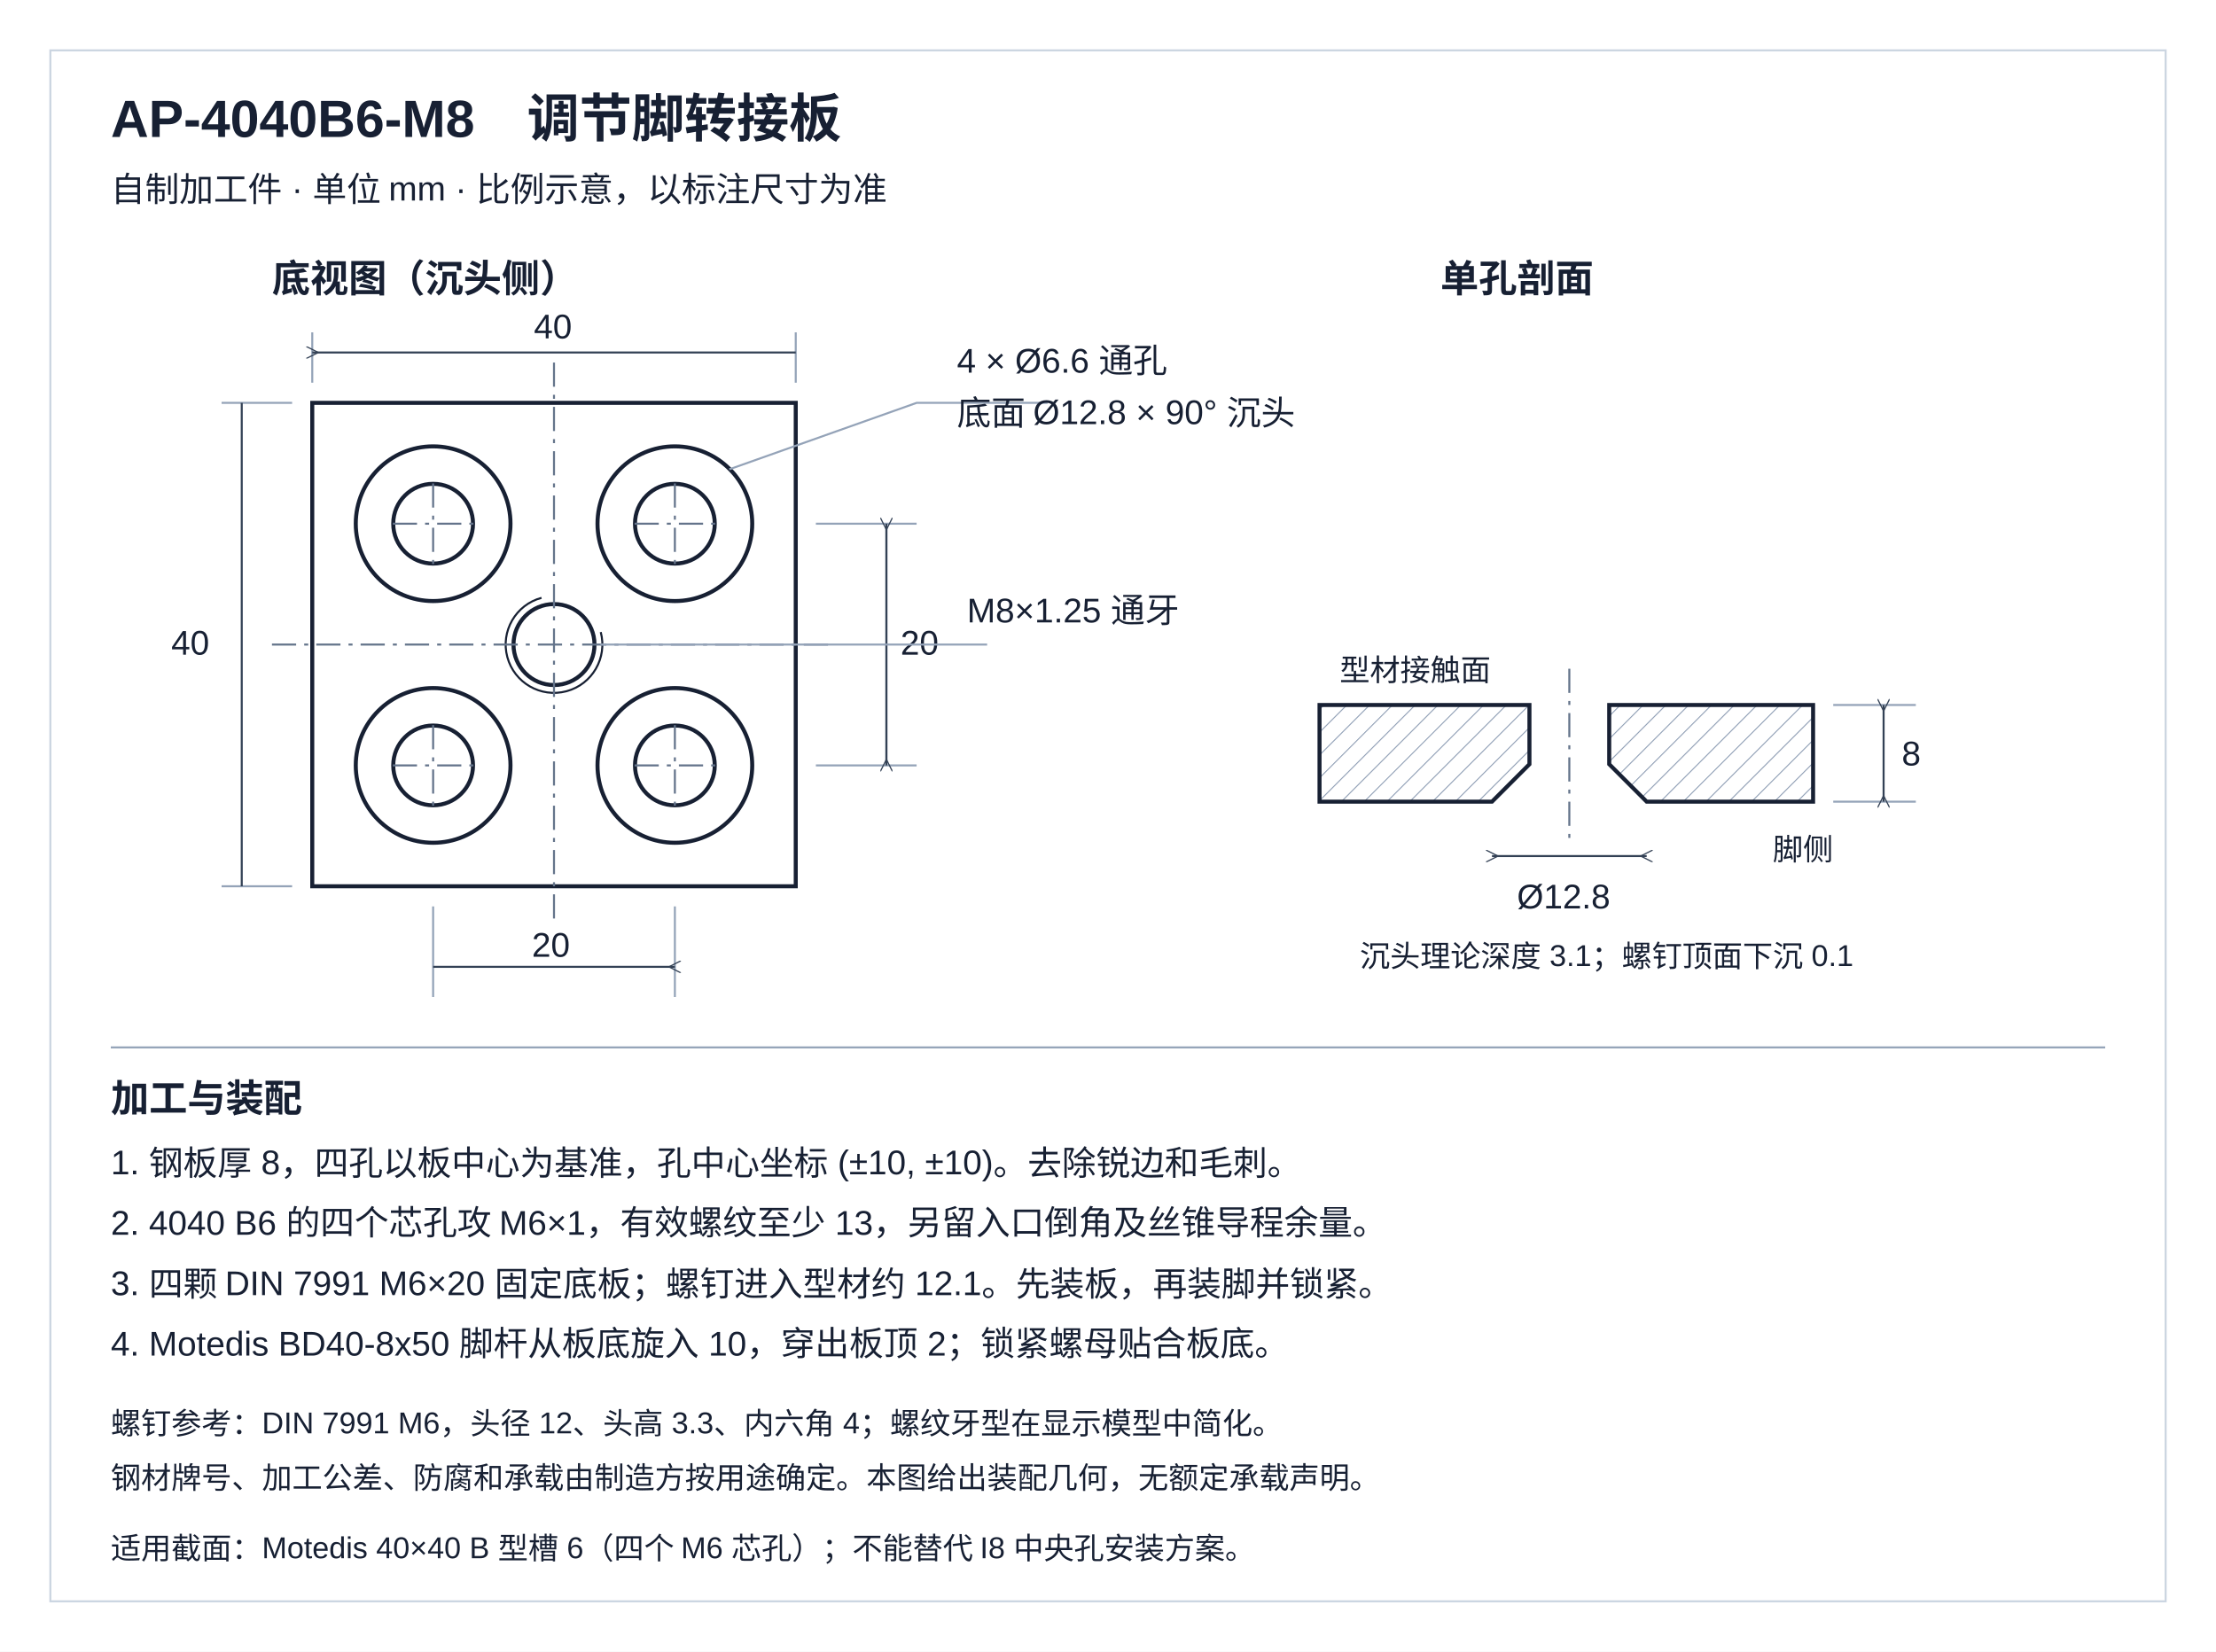
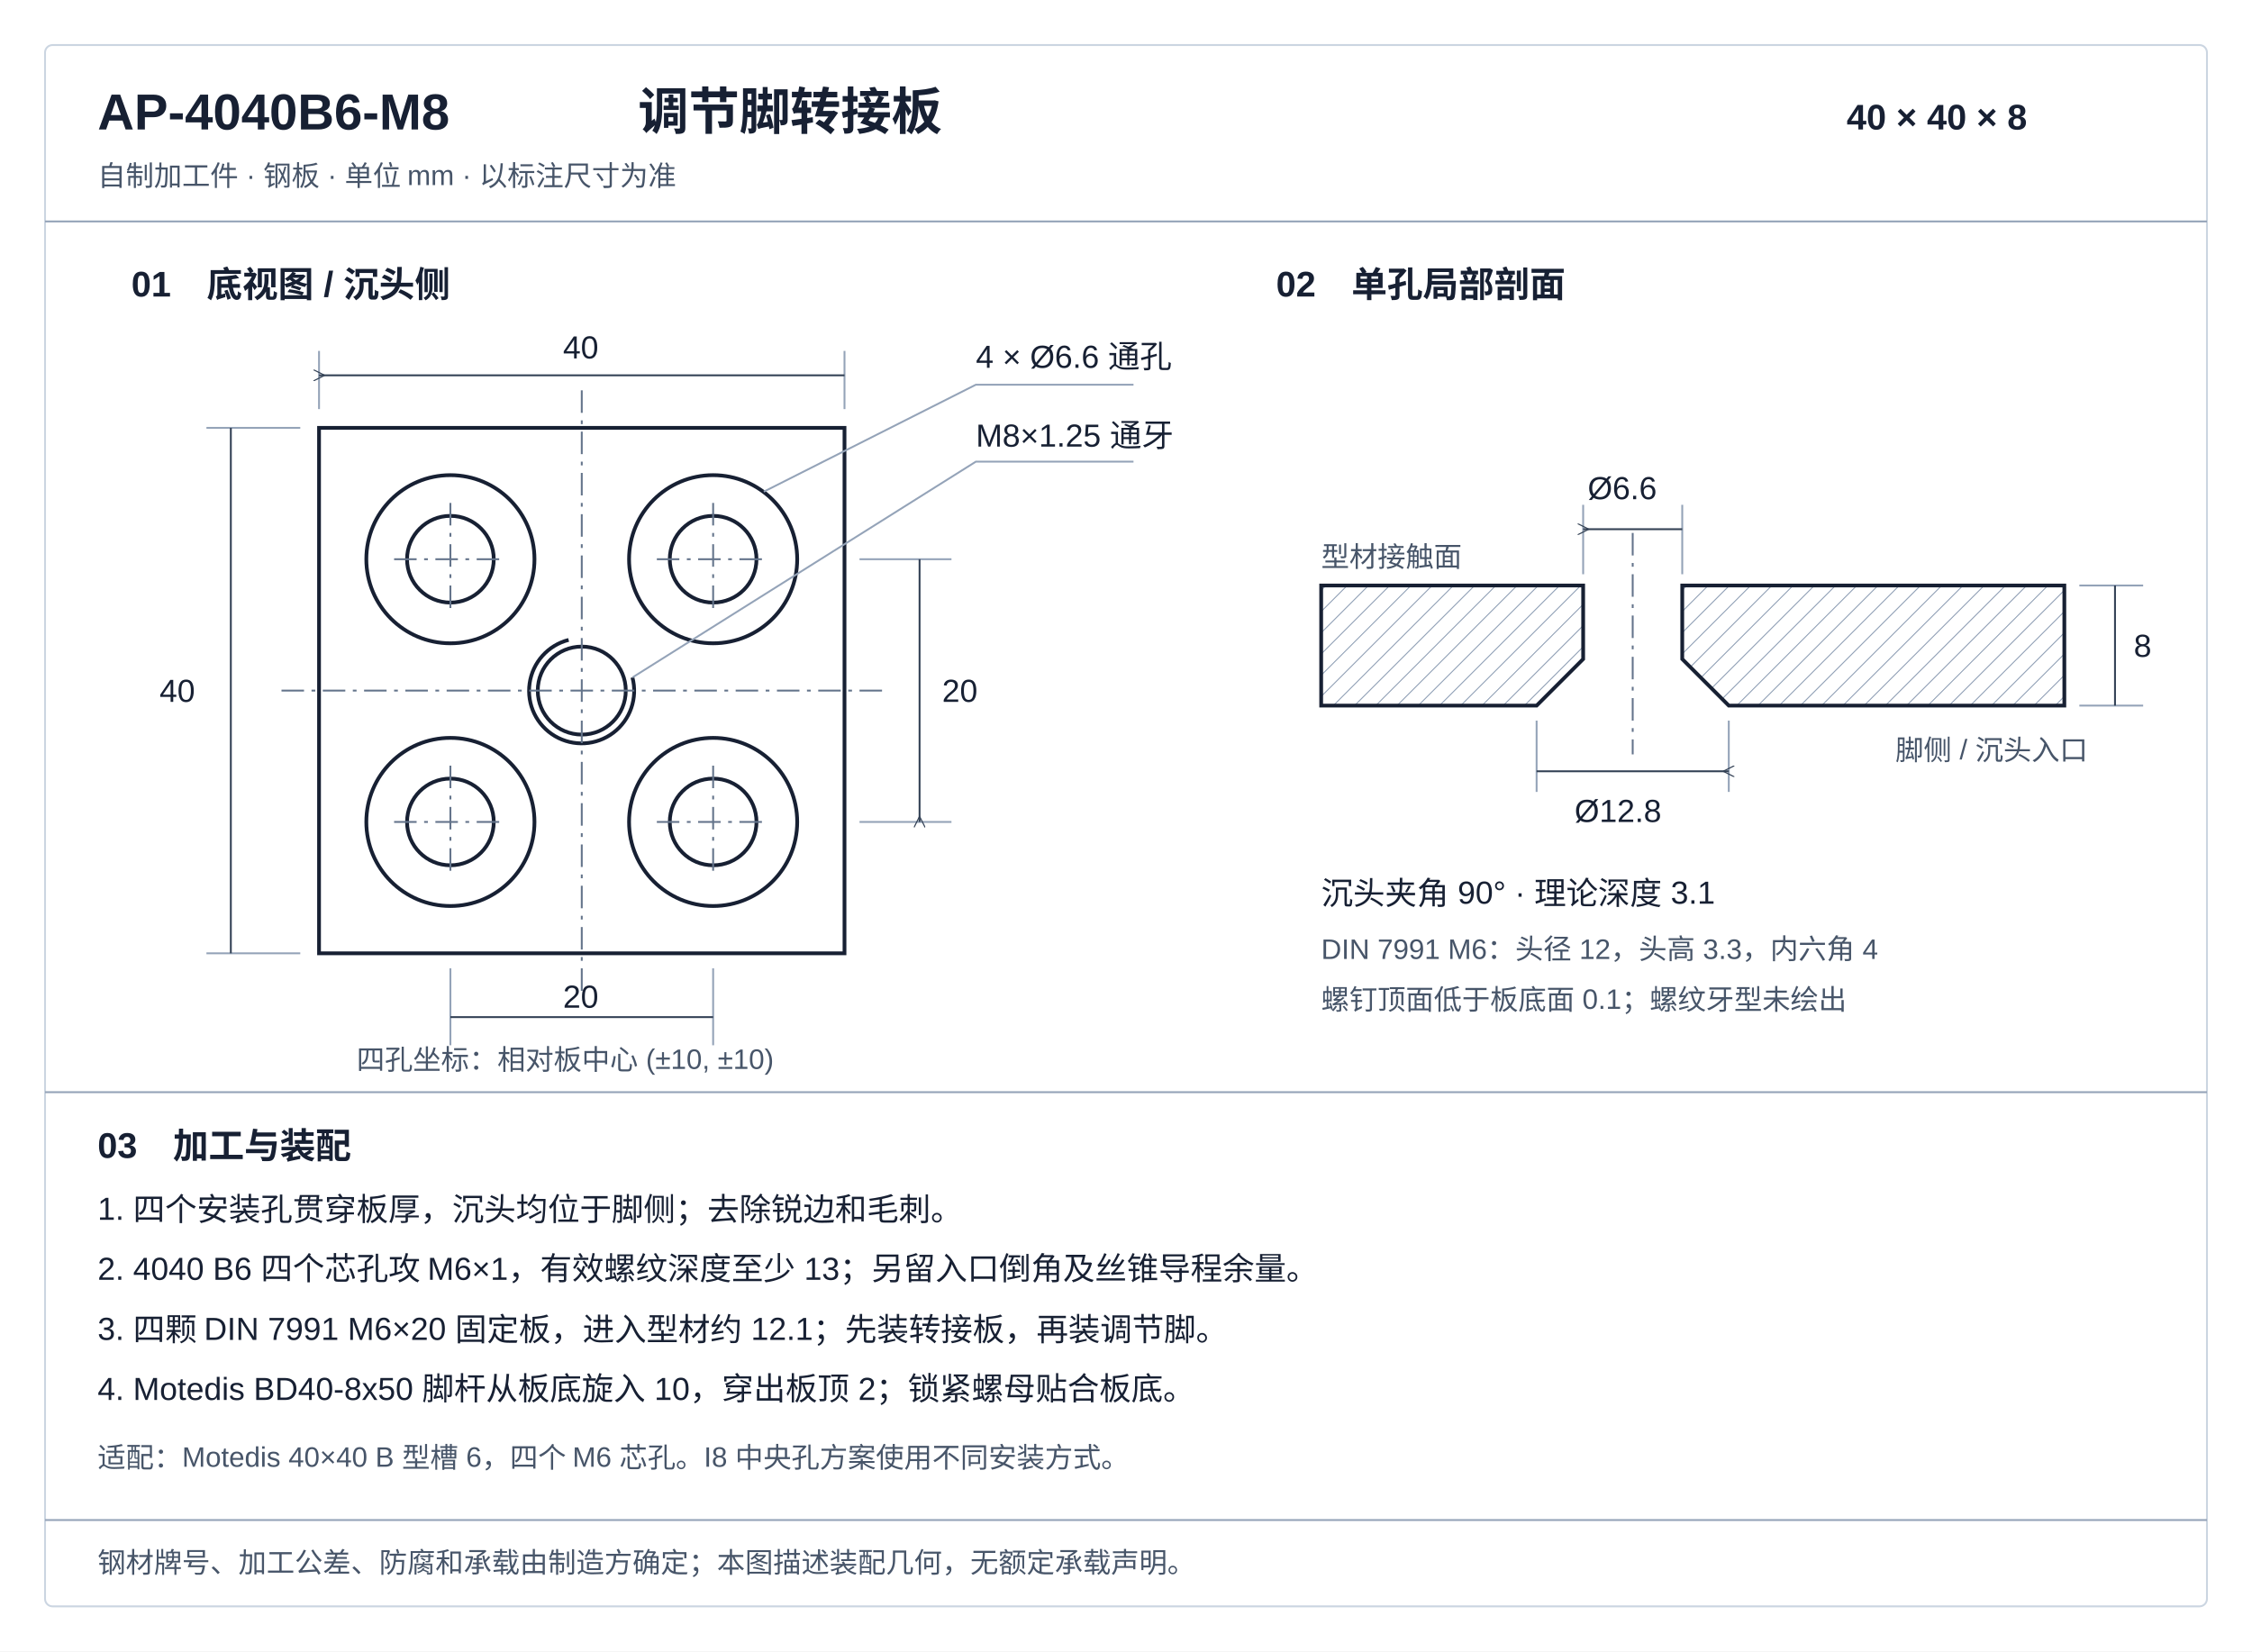
- <svg xmlns="http://www.w3.org/2000/svg" width="1100" height="820" viewBox="0 0 1100 820" role="img" aria-labelledby="title desc">
+ <svg xmlns="http://www.w3.org/2000/svg" width="1200" height="880" viewBox="0 0 1200 880" role="img" aria-labelledby="title desc">
  <defs>
    <marker id="arrow" viewBox="0 0 10 10" refX="5" refY="5" markerWidth="6" markerHeight="6" orient="auto-start-reverse">
      <path d="M10 0 0 5 10 10" fill="none" stroke="#334155" />
    </marker>
    <pattern id="hatch" width="8" height="8" patternUnits="userSpaceOnUse" patternTransform="rotate(45)">
-       <path d="M0 0V8" stroke="#94a3b8" stroke-width="1" />
+       <path d="M0 0V8" stroke="#94a3b8" />
    </pattern>
-     <style>
-       text{font-family:Arial,"Noto Sans CJK SC",sans-serif;fill:#172033;font-size:17px}
-       .title{font-size:26px;font-weight:bold}.label{font-size:19px;font-weight:bold}.small{font-size:15px}
-       .part{stroke:#172033;stroke-width:2;fill:none}.dim{stroke:#334155;stroke-width:1;fill:none;marker-start:url(#arrow);marker-end:url(#arrow)}
-       .ext{stroke:#94a3b8;stroke-width:1;fill:none}.axis{stroke:#64748b;stroke-width:1;stroke-dasharray:12 4 2 4;fill:none}
-     </style>
+     <style>text{font-family:Arial,'Noto Sans CJK SC',sans-serif;fill:#172033;font-size:17px}.h{font-size:27px;font-weight:700}.sub{font-size:19px;font-weight:600}.muted{fill:#475569;font-size:15px}.part{stroke:#172033;stroke-width:2;fill:none}.dim{stroke:#334155;fill:none;marker-start:url(#arrow);marker-end:url(#arrow)}.ext{stroke:#94a3b8;fill:none}.axis{stroke:#64748b;stroke-dasharray:12 4 2 4;fill:none}</style>
  </defs>
-   <rect width="1100" height="820" fill="white" />
-   <rect x="25" y="25" width="1050" height="770" fill="none" stroke="#cbd5e1" />
-   <text x="55" y="68" class="title">AP-4040B6-M8　调节脚转接板</text>
-   <text x="55" y="100">自制加工件 · 单位 mm · 比例示意，以标注尺寸为准</text>
-   <text x="135" y="145" class="label">底视图（沉头侧）</text>
-   <rect x="155" y="200" width="240" height="240" class="part" />
-   <g class="part">
-     <circle cx="215" cy="260" r="19.8" />
-     <circle cx="215" cy="260" r="38.4" />
-     <circle cx="335" cy="260" r="19.8" />
-     <circle cx="335" cy="260" r="38.4" />
-     <circle cx="215" cy="380" r="19.8" />
-     <circle cx="215" cy="380" r="38.4" />
-     <circle cx="335" cy="380" r="19.8" />
-     <circle cx="335" cy="380" r="38.4" />
-     <circle cx="275" cy="320" r="20.1" />
-     <path d="M298.2 313.8A24 24 0 1 1 268.8 296.8" stroke-width="1" />
-   </g>
-   <path d="M135 320H415M275 180V460M195 260H235M215 240V280M315 260H355M335 240V280M195 380H235M215 360V400M315 380H355M335 360V400" class="axis" />
-   <path d="M155 190V165M395 190V165M145 200H110M145 440H110M215 450V495M335 450V495" class="ext" />
-   <path d="M155 175H395M120 200V440M215 480H335" class="dim" />
-   <text x="265" y="168">40</text>
-   <text x="85" y="325">40</text>
-   <text x="264" y="475">20</text>
-   <path d="M405 260H455M405 380H455M440 260V380" class="ext" />
-   <path d="M440 260V380" class="dim" />
-   <text x="447" y="325">20</text>
-   <path d="M298 320H490" class="ext" />
-   <text x="480" y="309">M8×1.25 通牙</text>
-   <path d="M362 233 455 200H520" class="ext" />
-   <text x="475" y="185">4 × Ø6.6 通孔</text>
-   <text x="475" y="211">底面 Ø12.8 × 90° 沉头</text>
-   <text x="715" y="145" class="label">单孔剖面</text>
-   <path d="M655 350H759.2V379.4L740.6 398H655ZM817.4 398 798.8 379.4V350H900V398Z" fill="url(#hatch)" stroke="#172033" stroke-width="2" />
-   <path d="M779 332V420" class="axis" />
-   <path d="M910 350H951M910 398H951" class="ext" />
-   <path d="M935 350V398" class="dim" />
-   <text x="944" y="380">8</text>
-   <path d="M740.6 425H817.4" class="dim" />
-   <text x="753" y="451">Ø12.8</text>
-   <text x="675" y="480" class="small">沉头理论深度 3.1；螺钉顶面下沉 0.1</text>
-   <text x="665" y="338" class="small">型材接触面</text>
-   <text x="880" y="427" class="small">脚侧</text>
-   <path d="M55 520H1045" class="ext" />
-   <text x="55" y="552" class="label">加工与装配</text>
-   <text x="55" y="583">1. 钢板厚 8，四孔以板中心为基准，孔中心坐标 (±10, ±10)。去除锐边和毛刺。</text>
-   <text x="55" y="613">2. 4040 B6 的四个芯孔攻 M6×1，有效螺纹至少 13，另留入口倒角及丝锥导程余量。</text>
-   <text x="55" y="643">3. 四颗 DIN 7991 M6×20 固定底板；螺钉进入型材约 12.1。先装板，再装脚并锁紧。</text>
-   <text x="55" y="673">4. Motedis BD40-8x50 脚杆从板底旋入 10，穿出板顶 2；锁紧螺母贴合板底。</text>
-   <text x="55" y="712" class="small">螺钉参考：DIN 7991 M6，头径 12、头高 3.3、内六角 4；螺纹牙型在显示模型中简化。</text>
-   <text x="55" y="739" class="small">钢材牌号、加工公差、防腐和承载由制造方按用途确定。本图给出装配几何，无额定承载声明。</text>
-   <text x="55" y="774" class="small">适用截面：Motedis 40×40 B 型槽 6（四个 M6 芯孔）；不能替代 I8 中央孔安装方案。</text>
+   <rect width="1200" height="880" fill="#fff" />
+   <rect x="24" y="24" width="1152" height="832" rx="4" fill="none" stroke="#cbd5e1" />
+   <path d="M24 118H1176M24 582H1176M24 810H1176" class="ext" />
+   <text x="52" y="69" class="h">AP-4040B6-M8</text>
+   <text x="340" y="69" class="h">调节脚转接板</text>
+   <text x="52" y="99" class="muted">自制加工件 · 钢板 · 单位 mm · 以标注尺寸为准</text>
+   <text x="984" y="69" class="sub">40 × 40 × 8</text>
+   <text x="70" y="158" class="sub">01　底视图 / 沉头侧</text>
+   <text x="680" y="158" class="sub">02　单孔局部剖面</text>
+   <rect x="170" y="228" width="280" height="280" class="part" />
+   <circle cx="240" cy="298" r="23.1" class="part" />
+   <circle cx="240" cy="298" r="44.8" class="part" />
+   <path d="M210 298h60M240 268v60" class="axis" />
+   <circle cx="240" cy="438" r="23.1" class="part" />
+   <circle cx="240" cy="438" r="44.8" class="part" />
+   <path d="M210 438h60M240 408v60" class="axis" />
+   <circle cx="380" cy="298" r="23.1" class="part" />
+   <circle cx="380" cy="298" r="44.8" class="part" />
+   <path d="M350 298h60M380 268v60" class="axis" />
+   <circle cx="380" cy="438" r="23.1" class="part" />
+   <circle cx="380" cy="438" r="44.8" class="part" />
+   <path d="M350 438h60M380 408v60" class="axis" />
+   <circle cx="310" cy="368" r="23.45" class="part" />
+   <path d="M337 361A28 28 0 1 1 303 341" class="part" stroke-width="1" />
+   <path d="M150 368H470M310 208V528" class="axis" />
+   <path d="M170 218V187M450 218V187M160 228H110M160 508H110M240 516V557M380 516V557M458 298H507M458 438H507" class="ext" />
+   <path d="M170 200H450M123 228V508M240 542H380M490 298V438" class="dim" />
+   <text x="300" y="191">40</text>
+   <text x="85" y="374">40</text>
+   <text x="300" y="537">20</text>
+   <text x="502" y="374">20</text>
+   <path d="M337 361 520 246H604M407 262 520 205H604" class="ext" />
+   <text x="520" y="196">4 × Ø6.6 通孔</text>
+   <text x="520" y="238">M8×1.25 通牙</text>
+   <text x="190" y="570" class="muted">四孔坐标：相对板中心 (±10, ±10)</text>
+   <path d="M704 312H843.6V351.2L818.8 376H704ZM921.2 376 896.4 351.2V312H1100V376Z" fill="url(#hatch)" stroke="#172033" stroke-width="2" />
+   <path d="M870 284V402" class="axis" />
+   <path d="M843.6 306V269M896.4 306V269M1108 312H1142M1108 376H1142M818.8 384V422M921.2 384V422" class="ext" />
+   <path d="M843.6 282H896.4M1127 312V376M818.8 411H921.2" class="dim" />
+   <text x="846" y="266">Ø6.6</text>
+   <text x="1137" y="350">8</text>
+   <text x="839" y="438">Ø12.8</text>
+   <text x="704" y="302" class="muted">型材接触面</text>
+   <text x="1010" y="405" class="muted">脚侧 / 沉头入口</text>
+   <text x="704" y="482">沉头夹角 90° · 理论深度 3.1</text>
+   <text x="704" y="511" class="muted">DIN 7991 M6：头径 12，头高 3.3，内六角 4</text>
+   <text x="704" y="538" class="muted">螺钉顶面低于板底面 0.1；螺纹牙型未绘出</text>
+   <text x="52" y="617" class="sub">03　加工与装配</text>
+   <text x="52" y="650">1. 四个安装孔贯穿板厚，沉头均位于脚侧；去除锐边和毛刺。</text>
+   <text x="52" y="682">2. 4040 B6 四个芯孔攻 M6×1，有效螺纹深度至少 13；另留入口倒角及丝锥导程余量。</text>
+   <text x="52" y="714">3. 四颗 DIN 7991 M6×20 固定板，进入型材约 12.1；先装转接板，再装调节脚。</text>
+   <text x="52" y="746">4. Motedis BD40-8x50 脚杆从板底旋入 10，穿出板顶 2；锁紧螺母贴合板底。</text>
+   <text x="52" y="782" class="muted">适配：Motedis 40×40 B 型槽 6，四个 M6 芯孔。I8 中央孔方案使用不同安装方式。</text>
+   <text x="52" y="838" class="muted">钢材牌号、加工公差、防腐和承载由制造方确定；本图描述装配几何，无额定承载声明。</text>
</svg>
